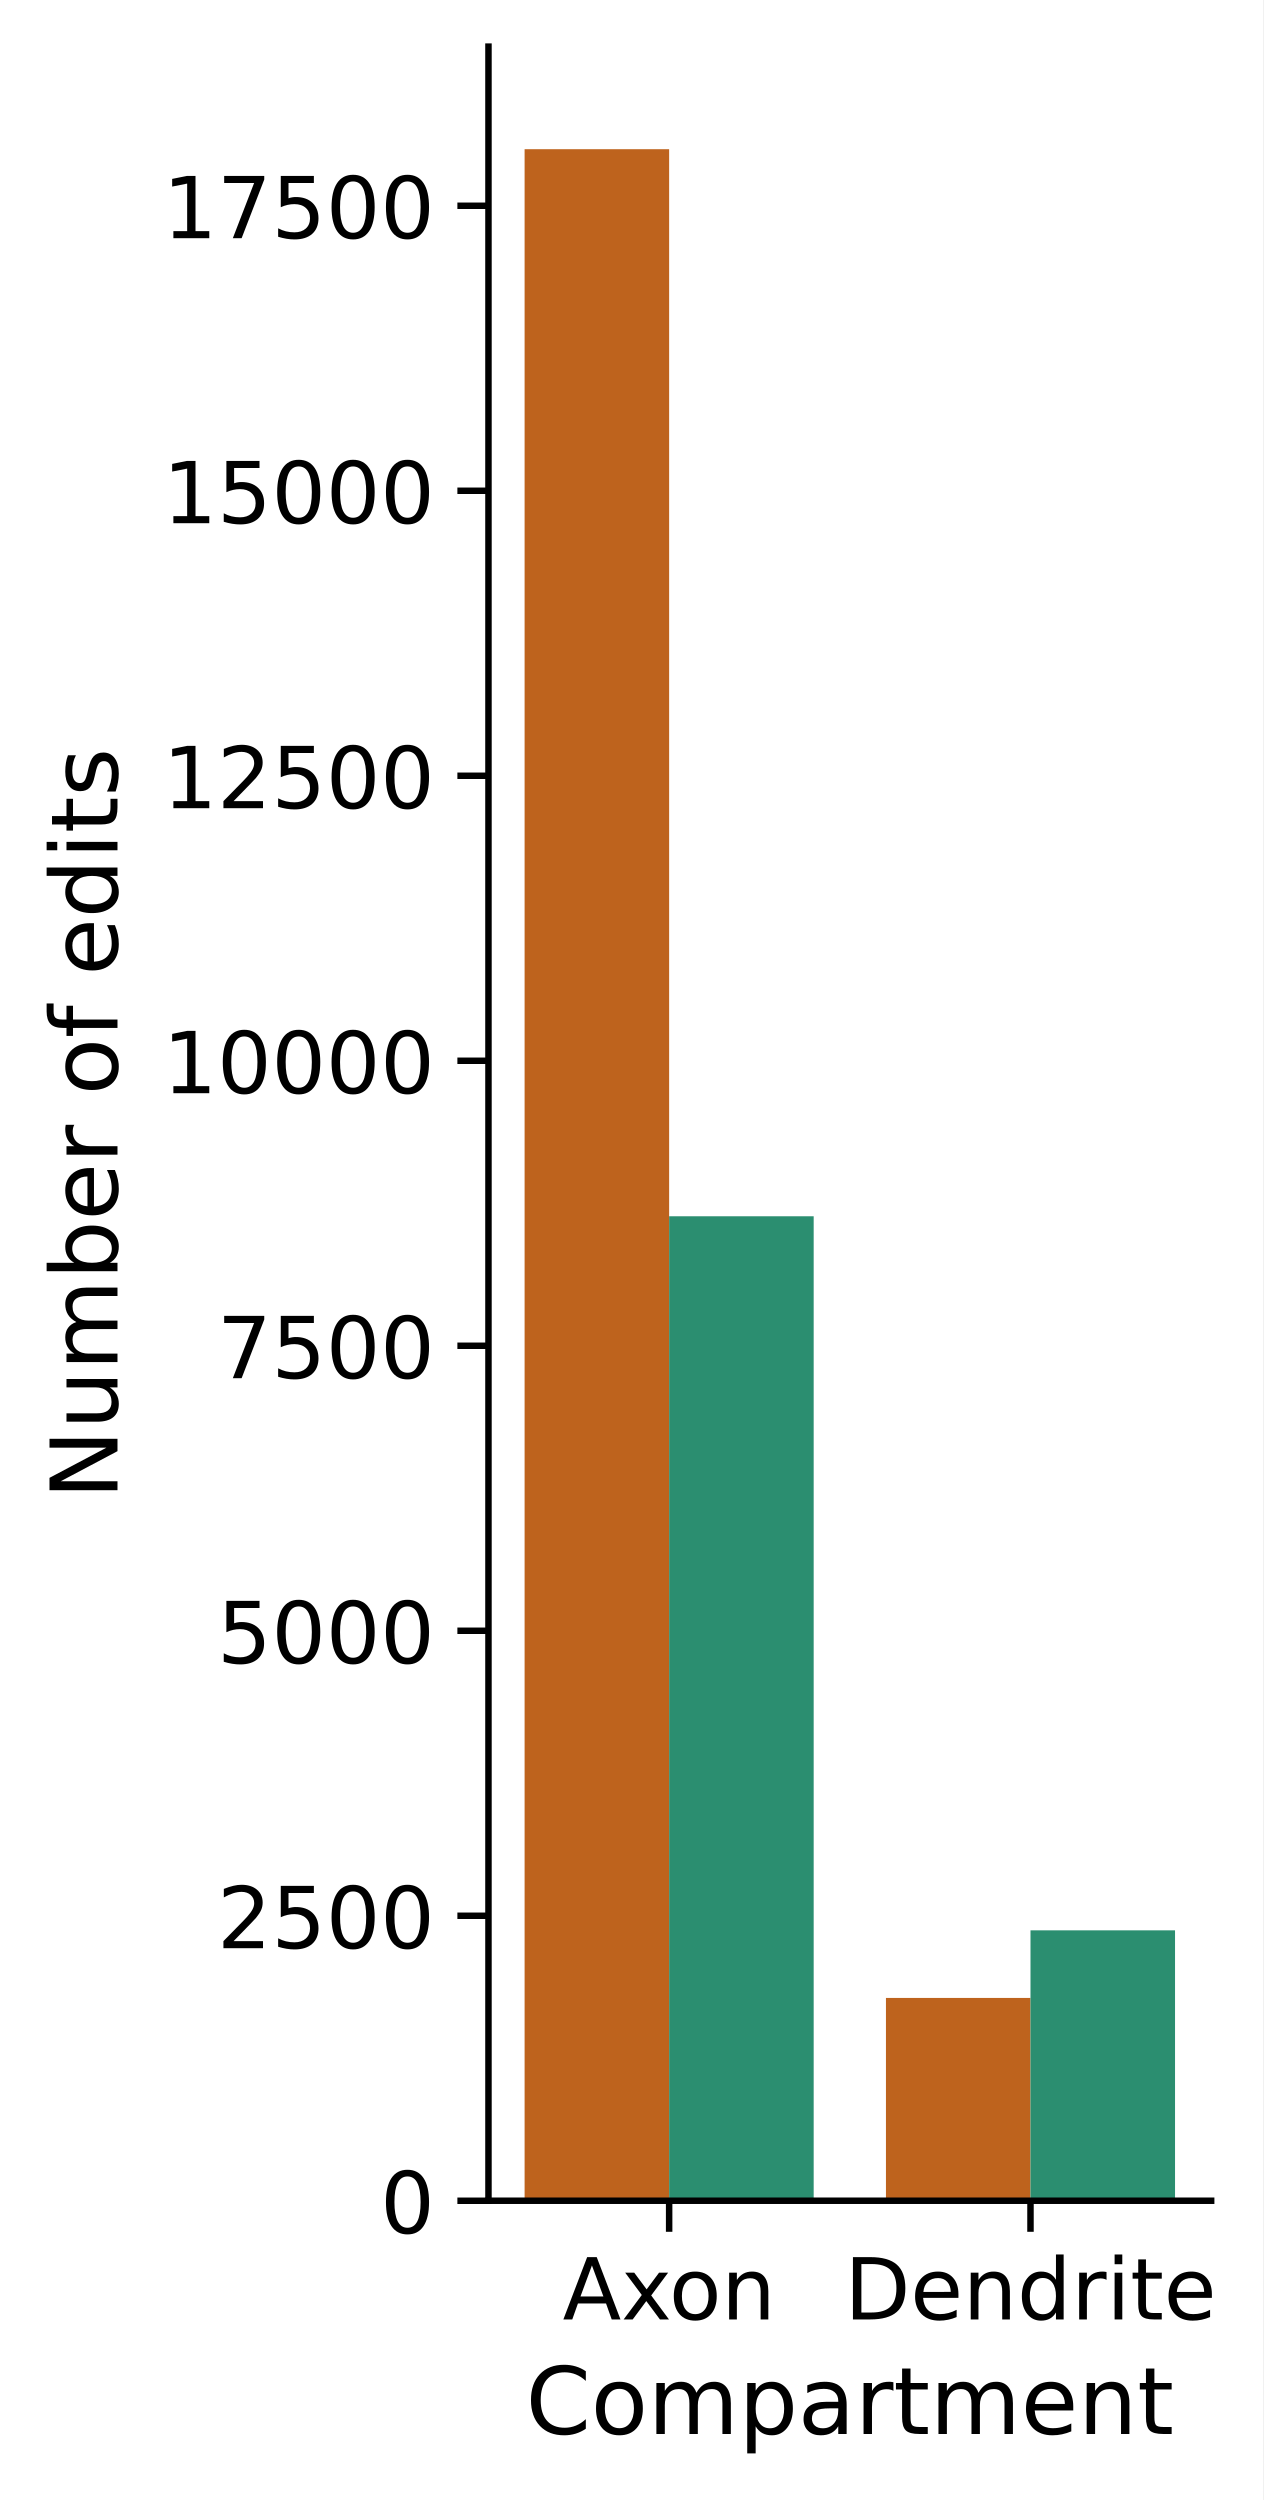
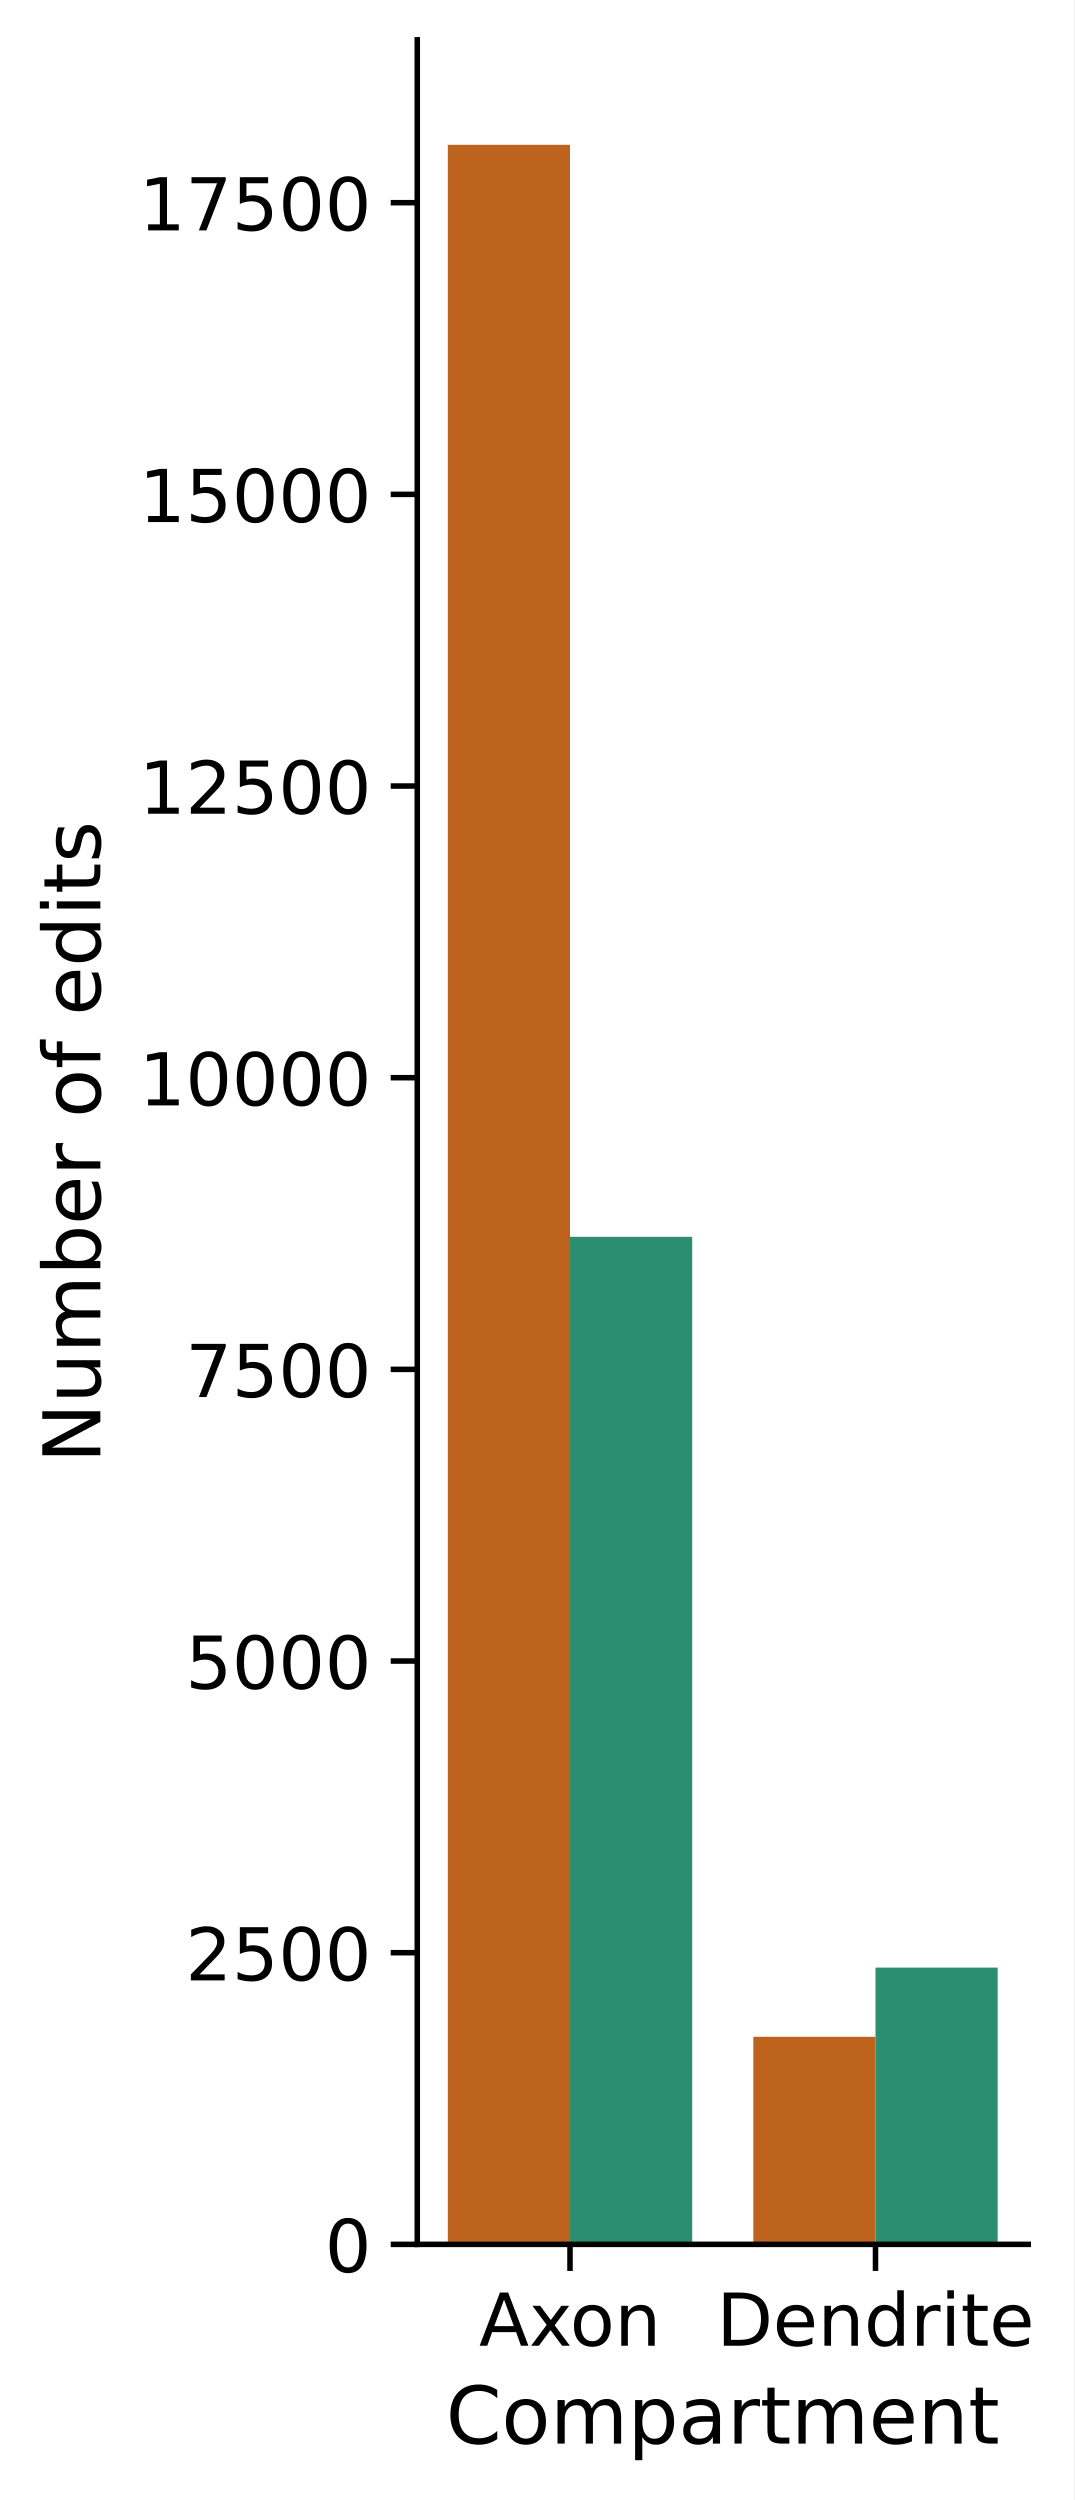
- <svg xmlns="http://www.w3.org/2000/svg" xmlns:xlink="http://www.w3.org/1999/xlink" width="195.04pt" height="386.052pt" viewBox="0 0 195.04 386.052" version="1.1">
+ <svg xmlns="http://www.w3.org/2000/svg" xmlns:xlink="http://www.w3.org/1999/xlink" width="194.172pt" height="451.92pt" viewBox="0 0 194.172 451.92" version="1.1">
  <defs>
    <style type="text/css">*{stroke-linejoin: round; stroke-linecap: butt}</style>
  </defs>
  <g id="figure_1">
    <g id="patch_1">
-       <path d="M 0 386.052  L 195.04 386.052  L 195.04 0  L 0 0  z " style="fill: #ffffff" />
+       <path d="M 0 451.92  L 194.172 451.92  L 194.172 0  L 0 0  z " style="fill: #ffffff" />
    </g>
    <g id="axes_1">
      <g id="patch_2">
-         <path d="M 75.429 339.84  L 187.029 339.84  L 187.029 7.2  L 75.429 7.2  z " style="fill: #ffffff" />
+         <path d="M 75.429 405.708  L 185.872 405.708  L 185.872 7.2  L 75.429 7.2  z " style="fill: #ffffff" />
      </g>
      <g id="patch_3">
-         <path d="M 81.009 339.84  L 103.329 339.84  L 103.329 23.04  L 81.009 23.04  z " clip-path="url(#p4d1fd8c539)" style="fill: #be631d" />
+         <path d="M 80.951 405.708  L 103.04 405.708  L 103.04 26.177  L 80.951 26.177  z " clip-path="url(#pb9e8a2aa4b)" style="fill: #be631d" />
      </g>
      <g id="patch_4">
-         <path d="M 136.809 339.84  L 159.129 339.84  L 159.129 308.523  L 136.809 308.523  z " clip-path="url(#p4d1fd8c539)" style="fill: #be631d" />
+         <path d="M 136.173 405.708  L 158.261 405.708  L 158.261 368.189  L 136.173 368.189  z " clip-path="url(#pb9e8a2aa4b)" style="fill: #be631d" />
      </g>
      <g id="patch_5">
-         <path d="M 103.329 339.84  L 125.649 339.84  L 125.649 187.813  L 103.329 187.813  z " clip-path="url(#p4d1fd8c539)" style="fill: #2b8e70" />
+         <path d="M 103.04 405.708  L 125.128 405.708  L 125.128 223.577  L 103.04 223.577  z " clip-path="url(#pb9e8a2aa4b)" style="fill: #2b8e70" />
      </g>
      <g id="patch_6">
-         <path d="M 159.129 339.84  L 181.449 339.84  L 181.449 298.084  L 159.129 298.084  z " clip-path="url(#p4d1fd8c539)" style="fill: #2b8e70" />
+         <path d="M 158.261 405.708  L 180.35 405.708  L 180.35 355.683  L 158.261 355.683  z " clip-path="url(#pb9e8a2aa4b)" style="fill: #2b8e70" />
      </g>
      <g id="patch_7">
-         <path d="M 103.329 339.84  L 103.329 339.84  L 103.329 339.84  L 103.329 339.84  z " clip-path="url(#p4d1fd8c539)" style="fill: #be631d" />
+         <path d="M 103.04 405.708  L 103.04 405.708  L 103.04 405.708  L 103.04 405.708  z " clip-path="url(#pb9e8a2aa4b)" style="fill: #be631d" />
      </g>
      <g id="patch_8">
-         <path d="M 103.329 339.84  L 103.329 339.84  L 103.329 339.84  L 103.329 339.84  z " clip-path="url(#p4d1fd8c539)" style="fill: #2b8e70" />
+         <path d="M 103.04 405.708  L 103.04 405.708  L 103.04 405.708  L 103.04 405.708  z " clip-path="url(#pb9e8a2aa4b)" style="fill: #2b8e70" />
      </g>
      <g id="matplotlib.axis_1">
        <g id="xtick_1">
          <g id="line2d_1">
            <defs>
-               <path id="m7f407761f9" d="M 0 0  L 0 4.8  " style="stroke: #000000" />
-             </defs>
-             <g>
-               <use xlink:href="#m7f407761f9" x="103.329" y="339.84" style="stroke: #000000" />
+               <path id="m7dd54d479b" d="M 0 0  L 0 4.8  " style="stroke: #000000" />
+             </defs>
+             <g>
+               <use xlink:href="#m7dd54d479b" x="103.04" y="405.708" style="stroke: #000000" />
            </g>
          </g>
          <g id="text_1">
-             <g transform="translate(86.89294 358.1699) scale(0.132 -0.132)">
+             <g transform="translate(86.60375 424.0378) scale(0.132 -0.132)">
              <defs>
                <path id="DejaVuSans-41" d="M 2188 4044  L 1331 1722  L 3047 1722  L 2188 4044  z M 1831 4666  L 2547 4666  L 4325 0  L 3669 0  L 3244 1197  L 1141 1197  L 716 0  L 50 0  L 1831 4666  z " transform="scale(0.015625)" />
                <path id="DejaVuSans-78" d="M 3513 3500  L 2247 1797  L 3578 0  L 2900 0  L 1881 1375  L 863 0  L 184 0  L 1544 1831  L 300 3500  L 978 3500  L 1906 2253  L 2834 3500  L 3513 3500  z " transform="scale(0.015625)" />
                <path id="DejaVuSans-6f" d="M 1959 3097  Q 1497 3097 1228 2736  Q 959 2375 959 1747  Q 959 1119 1226 758  Q 1494 397 1959 397  Q 2419 397 2687 759  Q 2956 1122 2956 1747  Q 2956 2369 2687 2733  Q 2419 3097 1959 3097  z M 1959 3584  Q 2709 3584 3137 3096  Q 3566 2609 3566 1747  Q 3566 888 3137 398  Q 2709 -91 1959 -91  Q 1206 -91 779 398  Q 353 888 353 1747  Q 353 2609 779 3096  Q 1206 3584 1959 3584  z " transform="scale(0.015625)" />
                <path id="DejaVuSans-6e" d="M 3513 2113  L 3513 0  L 2938 0  L 2938 2094  Q 2938 2591 2744 2837  Q 2550 3084 2163 3084  Q 1697 3084 1428 2787  Q 1159 2491 1159 1978  L 1159 0  L 581 0  L 581 3500  L 1159 3500  L 1159 2956  Q 1366 3272 1645 3428  Q 1925 3584 2291 3584  Q 2894 3584 3203 3211  Q 3513 2838 3513 2113  z " transform="scale(0.015625)" />
              </defs>
              <use xlink:href="#DejaVuSans-41" />
              <use xlink:href="#DejaVuSans-78" x="68.408" />
              <use xlink:href="#DejaVuSans-6f" x="124.463" />
              <use xlink:href="#DejaVuSans-6e" x="185.645" />
            </g>
          </g>
        </g>
        <g id="xtick_2">
          <g id="line2d_2">
            <g>
-               <use xlink:href="#m7f407761f9" x="159.129" y="339.84" style="stroke: #000000" />
+               <use xlink:href="#m7dd54d479b" x="158.261" y="405.708" style="stroke: #000000" />
            </g>
          </g>
          <g id="text_2">
-             <g transform="translate(130.418 358.1699) scale(0.132 -0.132)">
+             <g transform="translate(129.5504 424.0378) scale(0.132 -0.132)">
              <defs>
                <path id="DejaVuSans-44" d="M 1259 4147  L 1259 519  L 2022 519  Q 2988 519 3436 956  Q 3884 1394 3884 2338  Q 3884 3275 3436 3711  Q 2988 4147 2022 4147  L 1259 4147  z M 628 4666  L 1925 4666  Q 3281 4666 3915 4102  Q 4550 3538 4550 2338  Q 4550 1131 3912 565  Q 3275 0 1925 0  L 628 0  L 628 4666  z " transform="scale(0.015625)" />
                <path id="DejaVuSans-65" d="M 3597 1894  L 3597 1613  L 953 1613  Q 991 1019 1311 708  Q 1631 397 2203 397  Q 2534 397 2845 478  Q 3156 559 3463 722  L 3463 178  Q 3153 47 2828 -22  Q 2503 -91 2169 -91  Q 1331 -91 842 396  Q 353 884 353 1716  Q 353 2575 817 3079  Q 1281 3584 2069 3584  Q 2775 3584 3186 3129  Q 3597 2675 3597 1894  z M 3022 2063  Q 3016 2534 2758 2815  Q 2500 3097 2075 3097  Q 1594 3097 1305 2825  Q 1016 2553 972 2059  L 3022 2063  z " transform="scale(0.015625)" />
                <path id="DejaVuSans-64" d="M 2906 2969  L 2906 4863  L 3481 4863  L 3481 0  L 2906 0  L 2906 525  Q 2725 213 2448 61  Q 2172 -91 1784 -91  Q 1150 -91 751 415  Q 353 922 353 1747  Q 353 2572 751 3078  Q 1150 3584 1784 3584  Q 2172 3584 2448 3432  Q 2725 3281 2906 2969  z M 947 1747  Q 947 1113 1208 752  Q 1469 391 1925 391  Q 2381 391 2643 752  Q 2906 1113 2906 1747  Q 2906 2381 2643 2742  Q 2381 3103 1925 3103  Q 1469 3103 1208 2742  Q 947 2381 947 1747  z " transform="scale(0.015625)" />
                <path id="DejaVuSans-72" d="M 2631 2963  Q 2534 3019 2420 3045  Q 2306 3072 2169 3072  Q 1681 3072 1420 2755  Q 1159 2438 1159 1844  L 1159 0  L 581 0  L 581 3500  L 1159 3500  L 1159 2956  Q 1341 3275 1631 3429  Q 1922 3584 2338 3584  Q 2397 3584 2469 3576  Q 2541 3569 2628 3553  L 2631 2963  z " transform="scale(0.015625)" />
                <path id="DejaVuSans-69" d="M 603 3500  L 1178 3500  L 1178 0  L 603 0  L 603 3500  z M 603 4863  L 1178 4863  L 1178 4134  L 603 4134  L 603 4863  z " transform="scale(0.015625)" />
                <path id="DejaVuSans-74" d="M 1172 4494  L 1172 3500  L 2356 3500  L 2356 3053  L 1172 3053  L 1172 1153  Q 1172 725 1289 603  Q 1406 481 1766 481  L 2356 481  L 2356 0  L 1766 0  Q 1100 0 847 248  Q 594 497 594 1153  L 594 3053  L 172 3053  L 172 3500  L 594 3500  L 594 4494  L 1172 4494  z " transform="scale(0.015625)" />
              </defs>
              <use xlink:href="#DejaVuSans-44" />
              <use xlink:href="#DejaVuSans-65" x="77.002" />
              <use xlink:href="#DejaVuSans-6e" x="138.525" />
              <use xlink:href="#DejaVuSans-64" x="201.904" />
              <use xlink:href="#DejaVuSans-72" x="265.381" />
              <use xlink:href="#DejaVuSans-69" x="306.494" />
              <use xlink:href="#DejaVuSans-74" x="334.277" />
              <use xlink:href="#DejaVuSans-65" x="373.486" />
            </g>
          </g>
        </g>
        <g id="text_3">
-           <g transform="translate(81.18788 375.8569) scale(0.144 -0.144)">
+           <g transform="translate(80.6095 441.7248) scale(0.144 -0.144)">
            <defs>
              <path id="DejaVuSans-43" d="M 4122 4306  L 4122 3641  Q 3803 3938 3442 4084  Q 3081 4231 2675 4231  Q 1875 4231 1450 3742  Q 1025 3253 1025 2328  Q 1025 1406 1450 917  Q 1875 428 2675 428  Q 3081 428 3442 575  Q 3803 722 4122 1019  L 4122 359  Q 3791 134 3420 21  Q 3050 -91 2638 -91  Q 1578 -91 968 557  Q 359 1206 359 2328  Q 359 3453 968 4101  Q 1578 4750 2638 4750  Q 3056 4750 3426 4639  Q 3797 4528 4122 4306  z " transform="scale(0.015625)" />
              <path id="DejaVuSans-6d" d="M 3328 2828  Q 3544 3216 3844 3400  Q 4144 3584 4550 3584  Q 5097 3584 5394 3201  Q 5691 2819 5691 2113  L 5691 0  L 5113 0  L 5113 2094  Q 5113 2597 4934 2840  Q 4756 3084 4391 3084  Q 3944 3084 3684 2787  Q 3425 2491 3425 1978  L 3425 0  L 2847 0  L 2847 2094  Q 2847 2600 2669 2842  Q 2491 3084 2119 3084  Q 1678 3084 1418 2786  Q 1159 2488 1159 1978  L 1159 0  L 581 0  L 581 3500  L 1159 3500  L 1159 2956  Q 1356 3278 1631 3431  Q 1906 3584 2284 3584  Q 2666 3584 2933 3390  Q 3200 3197 3328 2828  z " transform="scale(0.015625)" />
              <path id="DejaVuSans-70" d="M 1159 525  L 1159 -1331  L 581 -1331  L 581 3500  L 1159 3500  L 1159 2969  Q 1341 3281 1617 3432  Q 1894 3584 2278 3584  Q 2916 3584 3314 3078  Q 3713 2572 3713 1747  Q 3713 922 3314 415  Q 2916 -91 2278 -91  Q 1894 -91 1617 61  Q 1341 213 1159 525  z M 3116 1747  Q 3116 2381 2855 2742  Q 2594 3103 2138 3103  Q 1681 3103 1420 2742  Q 1159 2381 1159 1747  Q 1159 1113 1420 752  Q 1681 391 2138 391  Q 2594 391 2855 752  Q 3116 1113 3116 1747  z " transform="scale(0.015625)" />
              <path id="DejaVuSans-61" d="M 2194 1759  Q 1497 1759 1228 1600  Q 959 1441 959 1056  Q 959 750 1161 570  Q 1363 391 1709 391  Q 2188 391 2477 730  Q 2766 1069 2766 1631  L 2766 1759  L 2194 1759  z M 3341 1997  L 3341 0  L 2766 0  L 2766 531  Q 2569 213 2275 61  Q 1981 -91 1556 -91  Q 1019 -91 701 211  Q 384 513 384 1019  Q 384 1609 779 1909  Q 1175 2209 1959 2209  L 2766 2209  L 2766 2266  Q 2766 2663 2505 2880  Q 2244 3097 1772 3097  Q 1472 3097 1187 3025  Q 903 2953 641 2809  L 641 3341  Q 956 3463 1253 3523  Q 1550 3584 1831 3584  Q 2591 3584 2966 3190  Q 3341 2797 3341 1997  z " transform="scale(0.015625)" />
            </defs>
            <use xlink:href="#DejaVuSans-43" />
            <use xlink:href="#DejaVuSans-6f" x="69.824" />
            <use xlink:href="#DejaVuSans-6d" x="131.006" />
            <use xlink:href="#DejaVuSans-70" x="228.418" />
            <use xlink:href="#DejaVuSans-61" x="291.895" />
            <use xlink:href="#DejaVuSans-72" x="353.174" />
            <use xlink:href="#DejaVuSans-74" x="394.287" />
            <use xlink:href="#DejaVuSans-6d" x="433.496" />
            <use xlink:href="#DejaVuSans-65" x="530.908" />
            <use xlink:href="#DejaVuSans-6e" x="592.432" />
            <use xlink:href="#DejaVuSans-74" x="655.811" />
          </g>
        </g>
      </g>
      <g id="matplotlib.axis_2">
        <g id="ytick_1">
          <g id="line2d_3">
            <defs>
-               <path id="m15bcac6a48" d="M 0 0  L -4.8 0  " style="stroke: #000000" />
-             </defs>
-             <g>
-               <use xlink:href="#m15bcac6a48" x="75.429" y="339.84" style="stroke: #000000" />
+               <path id="me657cf3959" d="M 0 0  L -4.8 0  " style="stroke: #000000" />
+             </defs>
+             <g>
+               <use xlink:href="#me657cf3959" x="75.429" y="405.708" style="stroke: #000000" />
            </g>
          </g>
          <g id="text_4">
-             <g transform="translate(58.7305 344.855) scale(0.132 -0.132)">
+             <g transform="translate(58.7305 410.7229) scale(0.132 -0.132)">
              <defs>
                <path id="DejaVuSans-30" d="M 2034 4250  Q 1547 4250 1301 3770  Q 1056 3291 1056 2328  Q 1056 1369 1301 889  Q 1547 409 2034 409  Q 2525 409 2770 889  Q 3016 1369 3016 2328  Q 3016 3291 2770 3770  Q 2525 4250 2034 4250  z M 2034 4750  Q 2819 4750 3233 4129  Q 3647 3509 3647 2328  Q 3647 1150 3233 529  Q 2819 -91 2034 -91  Q 1250 -91 836 529  Q 422 1150 422 2328  Q 422 3509 836 4129  Q 1250 4750 2034 4750  z " transform="scale(0.015625)" />
              </defs>
              <use xlink:href="#DejaVuSans-30" />
            </g>
          </g>
        </g>
        <g id="ytick_2">
          <g id="line2d_4">
            <g>
-               <use xlink:href="#m15bcac6a48" x="75.429" y="295.83" style="stroke: #000000" />
+               <use xlink:href="#me657cf3959" x="75.429" y="352.983" style="stroke: #000000" />
            </g>
          </g>
          <g id="text_5">
-             <g transform="translate(33.535 300.8452) scale(0.132 -0.132)">
+             <g transform="translate(33.535 357.9985) scale(0.132 -0.132)">
              <defs>
                <path id="DejaVuSans-32" d="M 1228 531  L 3431 531  L 3431 0  L 469 0  L 469 531  Q 828 903 1448 1529  Q 2069 2156 2228 2338  Q 2531 2678 2651 2914  Q 2772 3150 2772 3378  Q 2772 3750 2511 3984  Q 2250 4219 1831 4219  Q 1534 4219 1204 4116  Q 875 4013 500 3803  L 500 4441  Q 881 4594 1212 4672  Q 1544 4750 1819 4750  Q 2544 4750 2975 4387  Q 3406 4025 3406 3419  Q 3406 3131 3298 2873  Q 3191 2616 2906 2266  Q 2828 2175 2409 1742  Q 1991 1309 1228 531  z " transform="scale(0.015625)" />
                <path id="DejaVuSans-35" d="M 691 4666  L 3169 4666  L 3169 4134  L 1269 4134  L 1269 2991  Q 1406 3038 1543 3061  Q 1681 3084 1819 3084  Q 2600 3084 3056 2656  Q 3513 2228 3513 1497  Q 3513 744 3044 326  Q 2575 -91 1722 -91  Q 1428 -91 1123 -41  Q 819 9 494 109  L 494 744  Q 775 591 1075 516  Q 1375 441 1709 441  Q 2250 441 2565 725  Q 2881 1009 2881 1497  Q 2881 1984 2565 2268  Q 2250 2553 1709 2553  Q 1456 2553 1204 2497  Q 953 2441 691 2322  L 691 4666  z " transform="scale(0.015625)" />
              </defs>
              <use xlink:href="#DejaVuSans-32" />
              <use xlink:href="#DejaVuSans-35" x="63.623" />
              <use xlink:href="#DejaVuSans-30" x="127.246" />
              <use xlink:href="#DejaVuSans-30" x="190.869" />
            </g>
          </g>
        </g>
        <g id="ytick_3">
          <g id="line2d_5">
            <g>
-               <use xlink:href="#m15bcac6a48" x="75.429" y="251.82" style="stroke: #000000" />
+               <use xlink:href="#me657cf3959" x="75.429" y="300.259" style="stroke: #000000" />
            </g>
          </g>
          <g id="text_6">
-             <g transform="translate(33.535 256.8354) scale(0.132 -0.132)">
+             <g transform="translate(33.535 305.2741) scale(0.132 -0.132)">
              <use xlink:href="#DejaVuSans-35" />
              <use xlink:href="#DejaVuSans-30" x="63.623" />
              <use xlink:href="#DejaVuSans-30" x="127.246" />
              <use xlink:href="#DejaVuSans-30" x="190.869" />
            </g>
          </g>
        </g>
        <g id="ytick_4">
          <g id="line2d_6">
            <g>
-               <use xlink:href="#m15bcac6a48" x="75.429" y="207.811" style="stroke: #000000" />
+               <use xlink:href="#me657cf3959" x="75.429" y="247.535" style="stroke: #000000" />
            </g>
          </g>
          <g id="text_7">
-             <g transform="translate(33.535 212.8256) scale(0.132 -0.132)">
+             <g transform="translate(33.535 252.5497) scale(0.132 -0.132)">
              <defs>
                <path id="DejaVuSans-37" d="M 525 4666  L 3525 4666  L 3525 4397  L 1831 0  L 1172 0  L 2766 4134  L 525 4134  L 525 4666  z " transform="scale(0.015625)" />
              </defs>
              <use xlink:href="#DejaVuSans-37" />
              <use xlink:href="#DejaVuSans-35" x="63.623" />
              <use xlink:href="#DejaVuSans-30" x="127.246" />
              <use xlink:href="#DejaVuSans-30" x="190.869" />
            </g>
          </g>
        </g>
        <g id="ytick_5">
          <g id="line2d_7">
            <g>
-               <use xlink:href="#m15bcac6a48" x="75.429" y="163.801" style="stroke: #000000" />
+               <use xlink:href="#me657cf3959" x="75.429" y="194.81" style="stroke: #000000" />
            </g>
          </g>
          <g id="text_8">
-             <g transform="translate(25.1365 168.8158) scale(0.132 -0.132)">
+             <g transform="translate(25.1365 199.8253) scale(0.132 -0.132)">
              <defs>
                <path id="DejaVuSans-31" d="M 794 531  L 1825 531  L 1825 4091  L 703 3866  L 703 4441  L 1819 4666  L 2450 4666  L 2450 531  L 3481 531  L 3481 0  L 794 0  L 794 531  z " transform="scale(0.015625)" />
              </defs>
              <use xlink:href="#DejaVuSans-31" />
              <use xlink:href="#DejaVuSans-30" x="63.623" />
              <use xlink:href="#DejaVuSans-30" x="127.246" />
              <use xlink:href="#DejaVuSans-30" x="190.869" />
              <use xlink:href="#DejaVuSans-30" x="254.492" />
            </g>
          </g>
        </g>
        <g id="ytick_6">
          <g id="line2d_8">
            <g>
-               <use xlink:href="#m15bcac6a48" x="75.429" y="119.791" style="stroke: #000000" />
+               <use xlink:href="#me657cf3959" x="75.429" y="142.086" style="stroke: #000000" />
            </g>
          </g>
          <g id="text_9">
-             <g transform="translate(25.1365 124.8061) scale(0.132 -0.132)">
+             <g transform="translate(25.1365 147.1009) scale(0.132 -0.132)">
              <use xlink:href="#DejaVuSans-31" />
              <use xlink:href="#DejaVuSans-32" x="63.623" />
              <use xlink:href="#DejaVuSans-35" x="127.246" />
              <use xlink:href="#DejaVuSans-30" x="190.869" />
              <use xlink:href="#DejaVuSans-30" x="254.492" />
            </g>
          </g>
        </g>
        <g id="ytick_7">
          <g id="line2d_9">
            <g>
-               <use xlink:href="#m15bcac6a48" x="75.429" y="75.781" style="stroke: #000000" />
+               <use xlink:href="#me657cf3959" x="75.429" y="89.361" style="stroke: #000000" />
            </g>
          </g>
          <g id="text_10">
-             <g transform="translate(25.1365 80.79629) scale(0.132 -0.132)">
+             <g transform="translate(25.1365 94.37646) scale(0.132 -0.132)">
              <use xlink:href="#DejaVuSans-31" />
              <use xlink:href="#DejaVuSans-35" x="63.623" />
              <use xlink:href="#DejaVuSans-30" x="127.246" />
              <use xlink:href="#DejaVuSans-30" x="190.869" />
              <use xlink:href="#DejaVuSans-30" x="254.492" />
            </g>
          </g>
        </g>
        <g id="ytick_8">
          <g id="line2d_10">
            <g>
-               <use xlink:href="#m15bcac6a48" x="75.429" y="31.772" style="stroke: #000000" />
+               <use xlink:href="#me657cf3959" x="75.429" y="36.637" style="stroke: #000000" />
            </g>
          </g>
          <g id="text_11">
-             <g transform="translate(25.1365 36.78651) scale(0.132 -0.132)">
+             <g transform="translate(25.1365 41.65206) scale(0.132 -0.132)">
              <use xlink:href="#DejaVuSans-31" />
              <use xlink:href="#DejaVuSans-37" x="63.623" />
              <use xlink:href="#DejaVuSans-35" x="127.246" />
              <use xlink:href="#DejaVuSans-30" x="190.869" />
              <use xlink:href="#DejaVuSans-30" x="254.492" />
            </g>
          </g>
        </g>
        <g id="text_12">
-           <g transform="translate(18.14175 231.5351) rotate(-90) scale(0.144 -0.144)">
+           <g transform="translate(18.14175 264.4691) rotate(-90) scale(0.144 -0.144)">
            <defs>
              <path id="DejaVuSans-4e" d="M 628 4666  L 1478 4666  L 3547 763  L 3547 4666  L 4159 4666  L 4159 0  L 3309 0  L 1241 3903  L 1241 0  L 628 0  L 628 4666  z " transform="scale(0.015625)" />
              <path id="DejaVuSans-75" d="M 544 1381  L 544 3500  L 1119 3500  L 1119 1403  Q 1119 906 1312 657  Q 1506 409 1894 409  Q 2359 409 2629 706  Q 2900 1003 2900 1516  L 2900 3500  L 3475 3500  L 3475 0  L 2900 0  L 2900 538  Q 2691 219 2414 64  Q 2138 -91 1772 -91  Q 1169 -91 856 284  Q 544 659 544 1381  z M 1991 3584  L 1991 3584  z " transform="scale(0.015625)" />
              <path id="DejaVuSans-62" d="M 3116 1747  Q 3116 2381 2855 2742  Q 2594 3103 2138 3103  Q 1681 3103 1420 2742  Q 1159 2381 1159 1747  Q 1159 1113 1420 752  Q 1681 391 2138 391  Q 2594 391 2855 752  Q 3116 1113 3116 1747  z M 1159 2969  Q 1341 3281 1617 3432  Q 1894 3584 2278 3584  Q 2916 3584 3314 3078  Q 3713 2572 3713 1747  Q 3713 922 3314 415  Q 2916 -91 2278 -91  Q 1894 -91 1617 61  Q 1341 213 1159 525  L 1159 0  L 581 0  L 581 4863  L 1159 4863  L 1159 2969  z " transform="scale(0.015625)" />
              <path id="DejaVuSans-20" transform="scale(0.015625)" />
              <path id="DejaVuSans-66" d="M 2375 4863  L 2375 4384  L 1825 4384  Q 1516 4384 1395 4259  Q 1275 4134 1275 3809  L 1275 3500  L 2222 3500  L 2222 3053  L 1275 3053  L 1275 0  L 697 0  L 697 3053  L 147 3053  L 147 3500  L 697 3500  L 697 3744  Q 697 4328 969 4595  Q 1241 4863 1831 4863  L 2375 4863  z " transform="scale(0.015625)" />
              <path id="DejaVuSans-73" d="M 2834 3397  L 2834 2853  Q 2591 2978 2328 3040  Q 2066 3103 1784 3103  Q 1356 3103 1142 2972  Q 928 2841 928 2578  Q 928 2378 1081 2264  Q 1234 2150 1697 2047  L 1894 2003  Q 2506 1872 2764 1633  Q 3022 1394 3022 966  Q 3022 478 2636 193  Q 2250 -91 1575 -91  Q 1294 -91 989 -36  Q 684 19 347 128  L 347 722  Q 666 556 975 473  Q 1284 391 1588 391  Q 1994 391 2212 530  Q 2431 669 2431 922  Q 2431 1156 2273 1281  Q 2116 1406 1581 1522  L 1381 1569  Q 847 1681 609 1914  Q 372 2147 372 2553  Q 372 3047 722 3315  Q 1072 3584 1716 3584  Q 2034 3584 2315 3537  Q 2597 3491 2834 3397  z " transform="scale(0.015625)" />
            </defs>
            <use xlink:href="#DejaVuSans-4e" />
            <use xlink:href="#DejaVuSans-75" x="74.805" />
            <use xlink:href="#DejaVuSans-6d" x="138.184" />
            <use xlink:href="#DejaVuSans-62" x="235.596" />
            <use xlink:href="#DejaVuSans-65" x="299.072" />
            <use xlink:href="#DejaVuSans-72" x="360.596" />
            <use xlink:href="#DejaVuSans-20" x="401.709" />
            <use xlink:href="#DejaVuSans-6f" x="433.496" />
            <use xlink:href="#DejaVuSans-66" x="494.678" />
            <use xlink:href="#DejaVuSans-20" x="529.883" />
            <use xlink:href="#DejaVuSans-65" x="561.67" />
            <use xlink:href="#DejaVuSans-64" x="623.193" />
            <use xlink:href="#DejaVuSans-69" x="686.67" />
            <use xlink:href="#DejaVuSans-74" x="714.453" />
            <use xlink:href="#DejaVuSans-73" x="753.662" />
          </g>
        </g>
      </g>
      <g id="line2d_11">
-         <path clip-path="url(#p4d1fd8c539)" style="fill: none; stroke: #424242; stroke-width: 1.8; stroke-linecap: square" />
+         <path clip-path="url(#pb9e8a2aa4b)" style="fill: none; stroke: #424242; stroke-width: 1.8; stroke-linecap: square" />
      </g>
      <g id="line2d_12">
-         <path clip-path="url(#p4d1fd8c539)" style="fill: none; stroke: #424242; stroke-width: 1.8; stroke-linecap: square" />
+         <path clip-path="url(#pb9e8a2aa4b)" style="fill: none; stroke: #424242; stroke-width: 1.8; stroke-linecap: square" />
      </g>
      <g id="line2d_13">
-         <path clip-path="url(#p4d1fd8c539)" style="fill: none; stroke: #424242; stroke-width: 1.8; stroke-linecap: square" />
+         <path clip-path="url(#pb9e8a2aa4b)" style="fill: none; stroke: #424242; stroke-width: 1.8; stroke-linecap: square" />
      </g>
      <g id="line2d_14">
-         <path clip-path="url(#p4d1fd8c539)" style="fill: none; stroke: #424242; stroke-width: 1.8; stroke-linecap: square" />
+         <path clip-path="url(#pb9e8a2aa4b)" style="fill: none; stroke: #424242; stroke-width: 1.8; stroke-linecap: square" />
      </g>
      <g id="patch_9">
-         <path d="M 75.429 339.84  L 75.429 7.2  " style="fill: none; stroke: #000000; stroke-linejoin: miter; stroke-linecap: square" />
+         <path d="M 75.429 405.708  L 75.429 7.2  " style="fill: none; stroke: #000000; stroke-linejoin: miter; stroke-linecap: square" />
      </g>
      <g id="patch_10">
-         <path d="M 75.429 339.84  L 187.029 339.84  " style="fill: none; stroke: #000000; stroke-linejoin: miter; stroke-linecap: square" />
+         <path d="M 75.429 405.708  L 185.872 405.708  " style="fill: none; stroke: #000000; stroke-linejoin: miter; stroke-linecap: square" />
      </g>
    </g>
  </g>
  <defs>
-     <clipPath id="p4d1fd8c539">
-       <rect x="75.429" y="7.2" width="111.6" height="332.64" />
+     <clipPath id="pb9e8a2aa4b">
+       <rect x="75.429" y="7.2" width="110.443" height="398.508" />
    </clipPath>
  </defs>
</svg>
